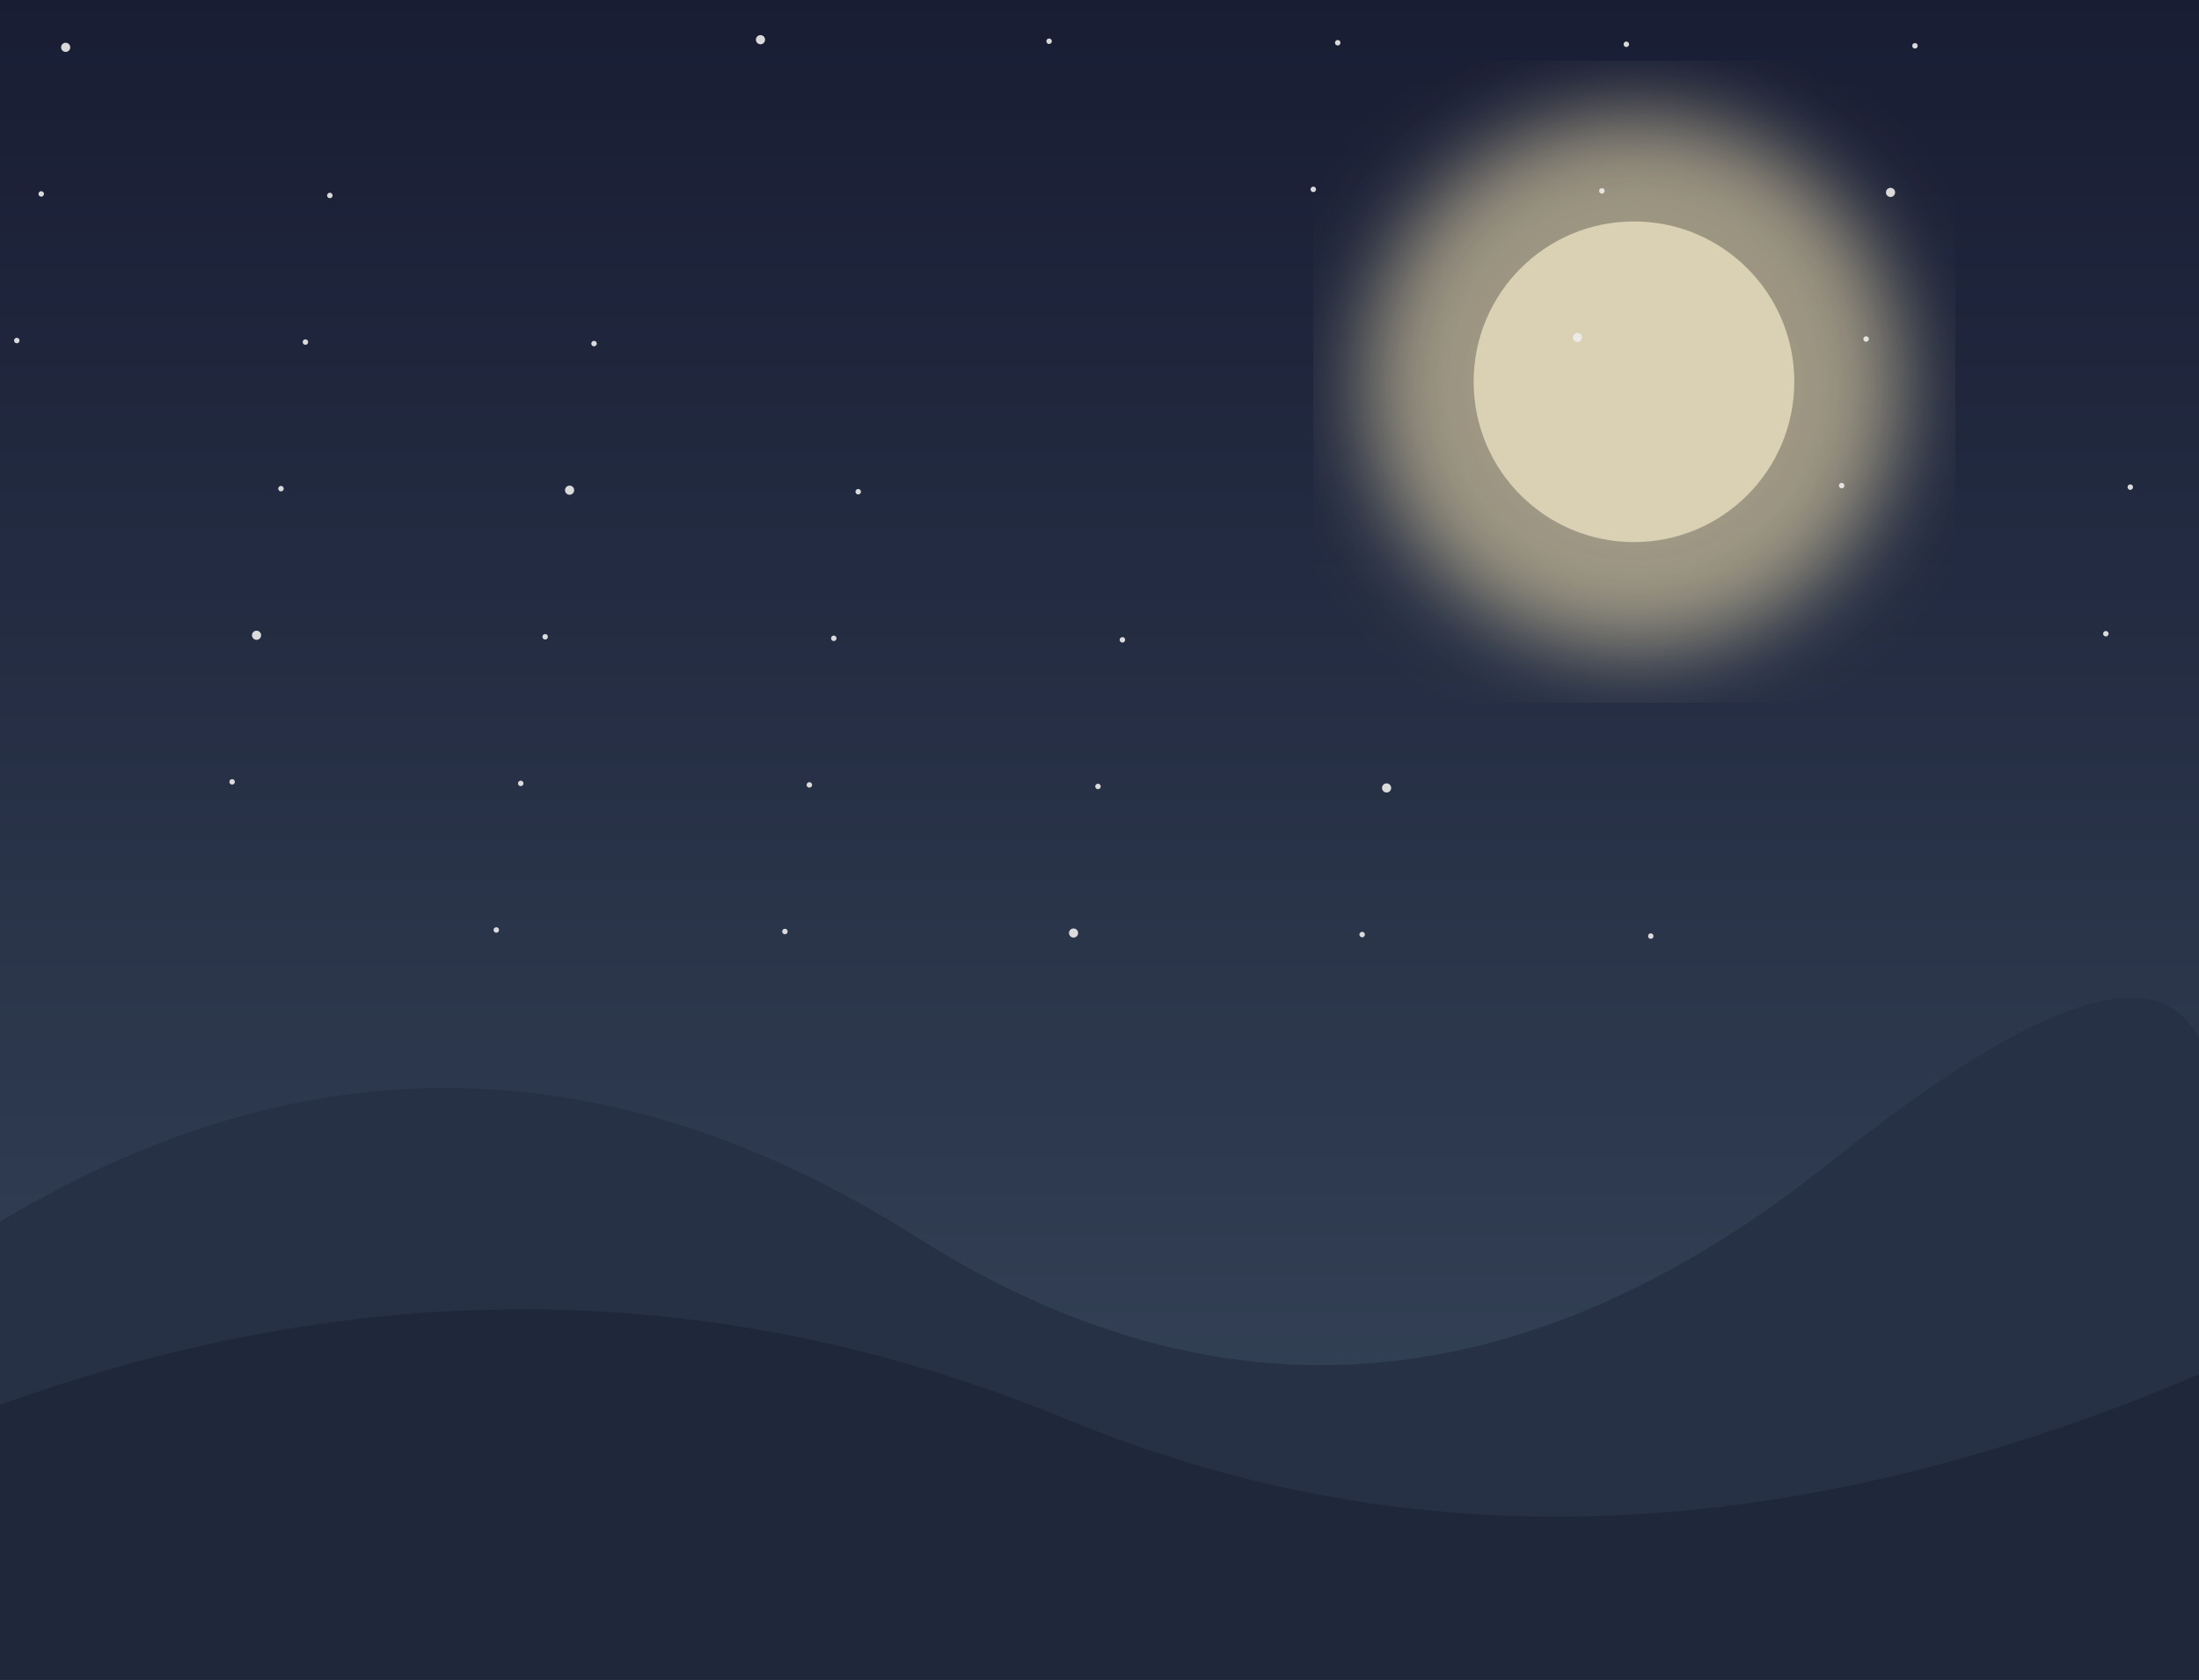
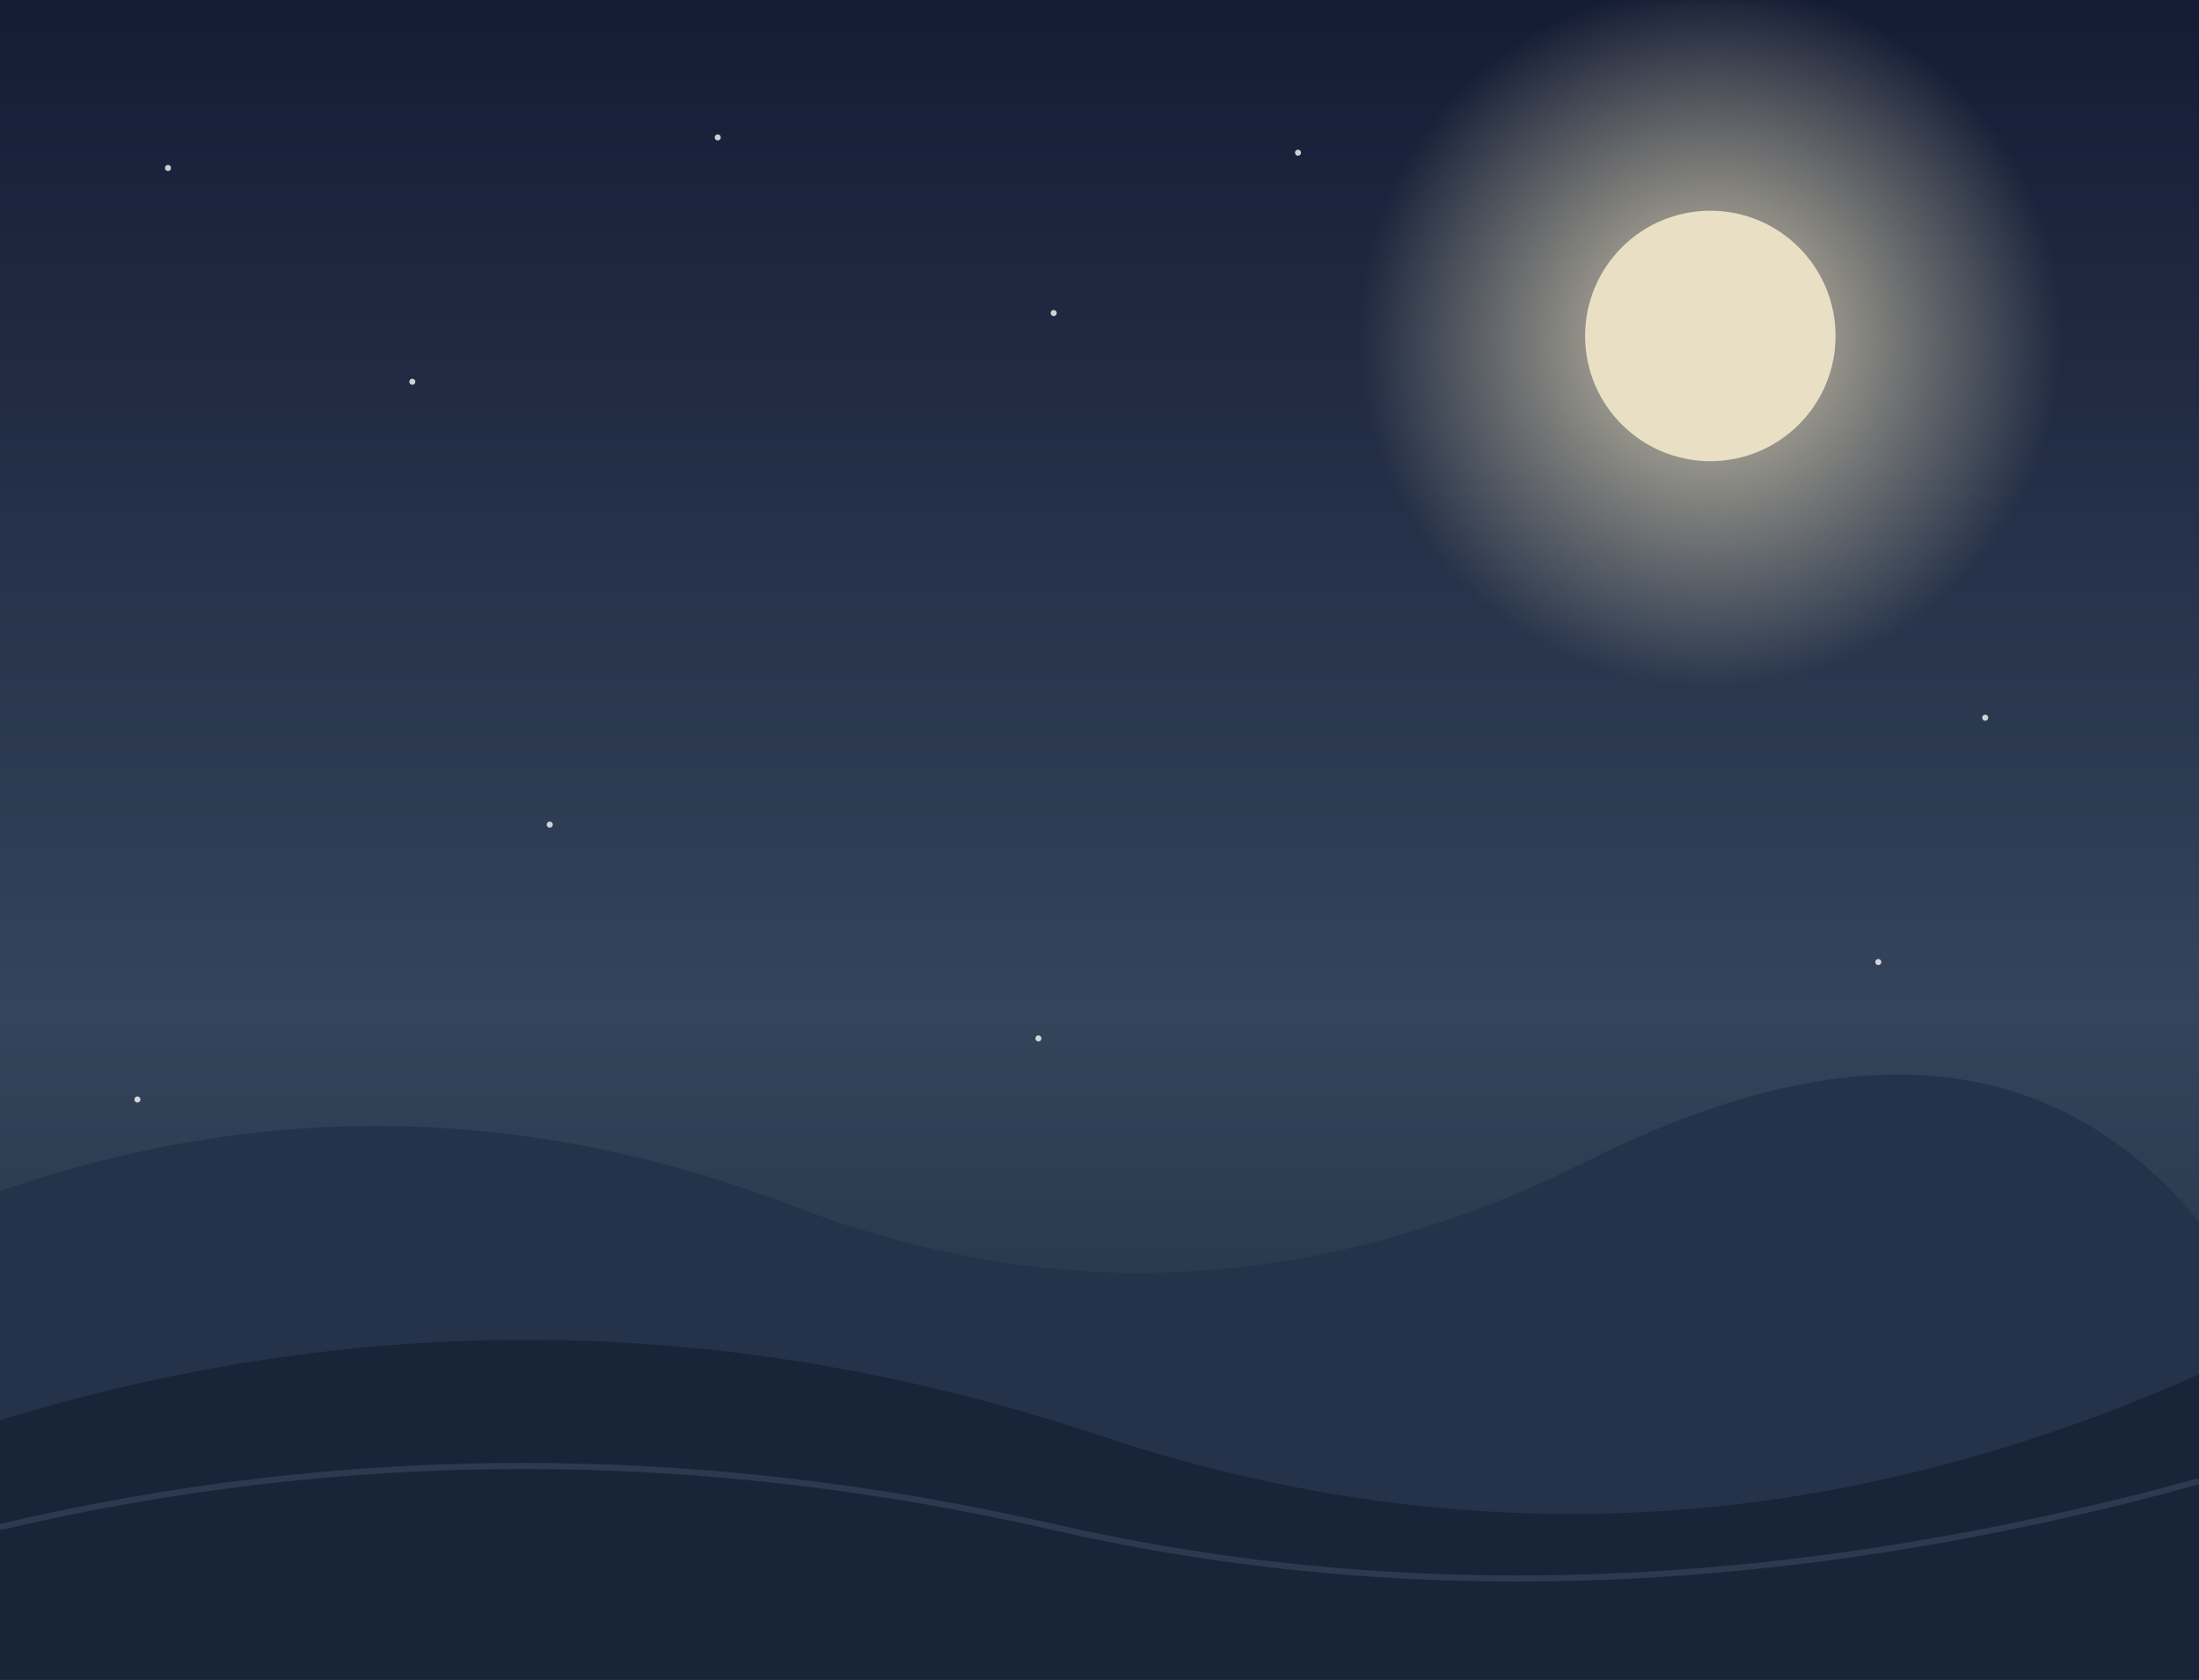
- <svg xmlns="http://www.w3.org/2000/svg" width="1440" height="1100" viewBox="0 0 1440 1100">
+ <svg xmlns="http://www.w3.org/2000/svg" viewBox="0 0 1440 1100">
  <defs>
-     <linearGradient id="g" x2="0" y2="1">
-       <stop stop-color="#171d37" />
-       <stop offset="1" stop-color="#394b62" />
+     <linearGradient id="night" x2="0" y2="1">
+       <stop stop-color="#141c34" />
+       <stop offset=".6" stop-color="#34445a" />
+       <stop offset="1" stop-color="#1e293d" />
    </linearGradient>
-     <filter id="b">
-       <feGaussianBlur stdDeviation="28" />
-     </filter>
+     <radialGradient id="moon">
+       <stop stop-color="#fff1ca" stop-opacity=".8" />
+       <stop offset="1" stop-color="#fff1ca" stop-opacity="0" />
+     </radialGradient>
  </defs>
-   <rect width="1440" height="1100" fill="url(#g)" />
-   <circle cx="1070" cy="250" r="175" fill="#e2d5ad" opacity=".7" filter="url(#b)" />
-   <circle cx="1070" cy="250" r="105" fill="#e9dfc2" />
-   <g fill="#fff" opacity=".9">
-     <circle cx="43" cy="31" r="3" />
-     <circle cx="216" cy="128" r="1.8" />
-     <circle cx="389" cy="225" r="1.8" />
-     <circle cx="562" cy="322" r="1.8" />
-     <circle cx="735" cy="419" r="1.8" />
-     <circle cx="908" cy="516" r="3" />
-     <circle cx="1081" cy="613" r="1.8" />
-     <circle cx="1254" cy="30" r="1.8" />
-     <circle cx="27" cy="127" r="1.8" />
-     <circle cx="200" cy="224" r="1.8" />
-     <circle cx="373" cy="321" r="3" />
-     <circle cx="546" cy="418" r="1.8" />
-     <circle cx="719" cy="515" r="1.8" />
-     <circle cx="892" cy="612" r="1.8" />
-     <circle cx="1065" cy="29" r="1.8" />
-     <circle cx="1238" cy="126" r="3" />
-     <circle cx="11" cy="223" r="1.8" />
-     <circle cx="184" cy="320" r="1.8" />
-     <circle cx="357" cy="417" r="1.8" />
-     <circle cx="530" cy="514" r="1.8" />
-     <circle cx="703" cy="611" r="3" />
-     <circle cx="876" cy="28" r="1.8" />
-     <circle cx="1049" cy="125" r="1.8" />
-     <circle cx="1222" cy="222" r="1.8" />
-     <circle cx="1395" cy="319" r="1.8" />
-     <circle cx="168" cy="416" r="3" />
-     <circle cx="341" cy="513" r="1.8" />
-     <circle cx="514" cy="610" r="1.8" />
-     <circle cx="687" cy="27" r="1.8" />
-     <circle cx="860" cy="124" r="1.8" />
-     <circle cx="1033" cy="221" r="3" />
-     <circle cx="1206" cy="318" r="1.8" />
-     <circle cx="1379" cy="415" r="1.8" />
-     <circle cx="152" cy="512" r="1.8" />
-     <circle cx="325" cy="609" r="1.8" />
-     <circle cx="498" cy="26" r="3" />
+   <rect width="1440" height="1100" fill="url(#night)" />
+   <circle cx="1120" cy="220" r="230" fill="url(#moon)" />
+   <circle cx="1120" cy="220" r="82" fill="#e8dfc5" />
+   <g fill="#fff" opacity=".78">
+     <circle cx="110" cy="110" r="2" />
+     <circle cx="270" cy="250" r="2" />
+     <circle cx="470" cy="90" r="2" />
+     <circle cx="690" cy="205" r="2" />
+     <circle cx="850" cy="100" r="2" />
+     <circle cx="1300" cy="470" r="2" />
+     <circle cx="1230" cy="630" r="2" />
+     <circle cx="360" cy="540" r="2" />
+     <circle cx="90" cy="720" r="2" />
+     <circle cx="680" cy="680" r="2" />
  </g>
-   <path d="M0 800Q300 620 600 810T1200 760T1440 820V1100H0Z" fill="#27334b" />
-   <path d="M0 920Q360 790 700 930T1440 900V1100H0Z" fill="#1e293e" />
-   <rect width="1440" height="1100" fill="#251b12" opacity=".08" />
+   <path d="M0 780Q260 690 520 790T1040 760T1440 800V1100H0Z" fill="#25334a" />
+   <path d="M0 930Q360 820 720 940T1440 900V1100H0Z" fill="#182438" />
+   <path d="M0 1000Q340 920 690 1000T1440 970" fill="none" stroke="#77869a" stroke-opacity=".22" stroke-width="4" />
</svg>
